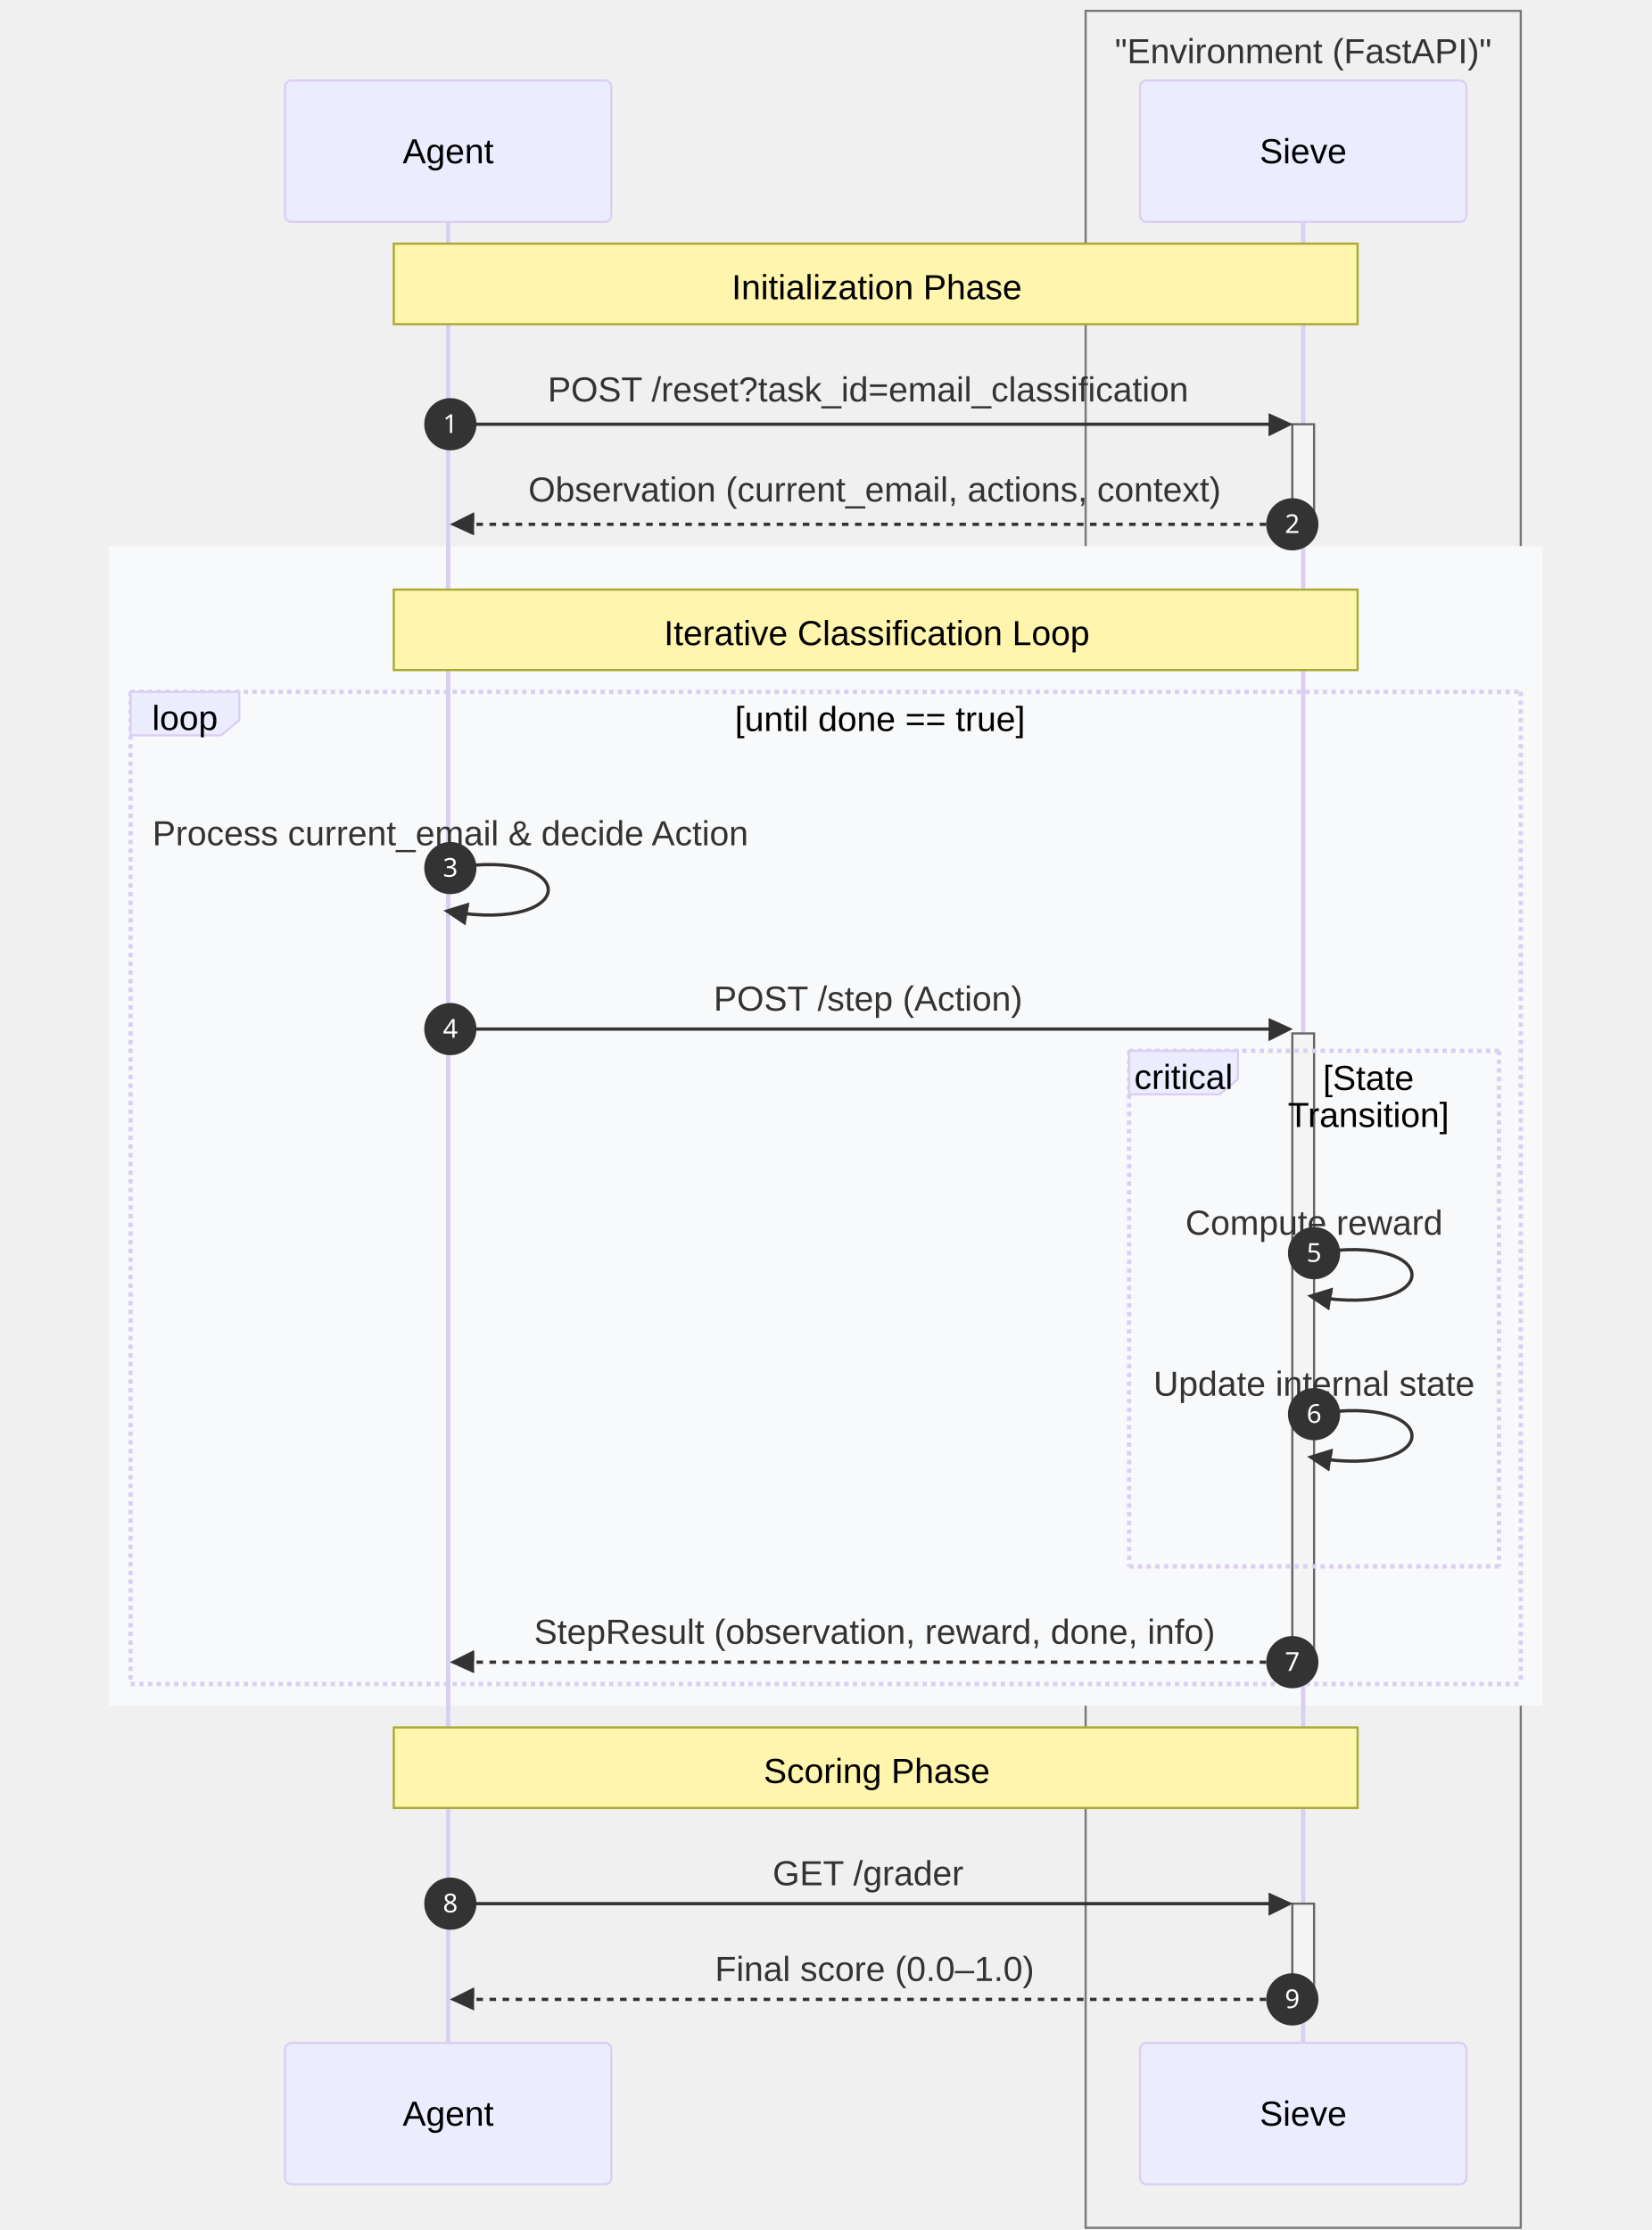
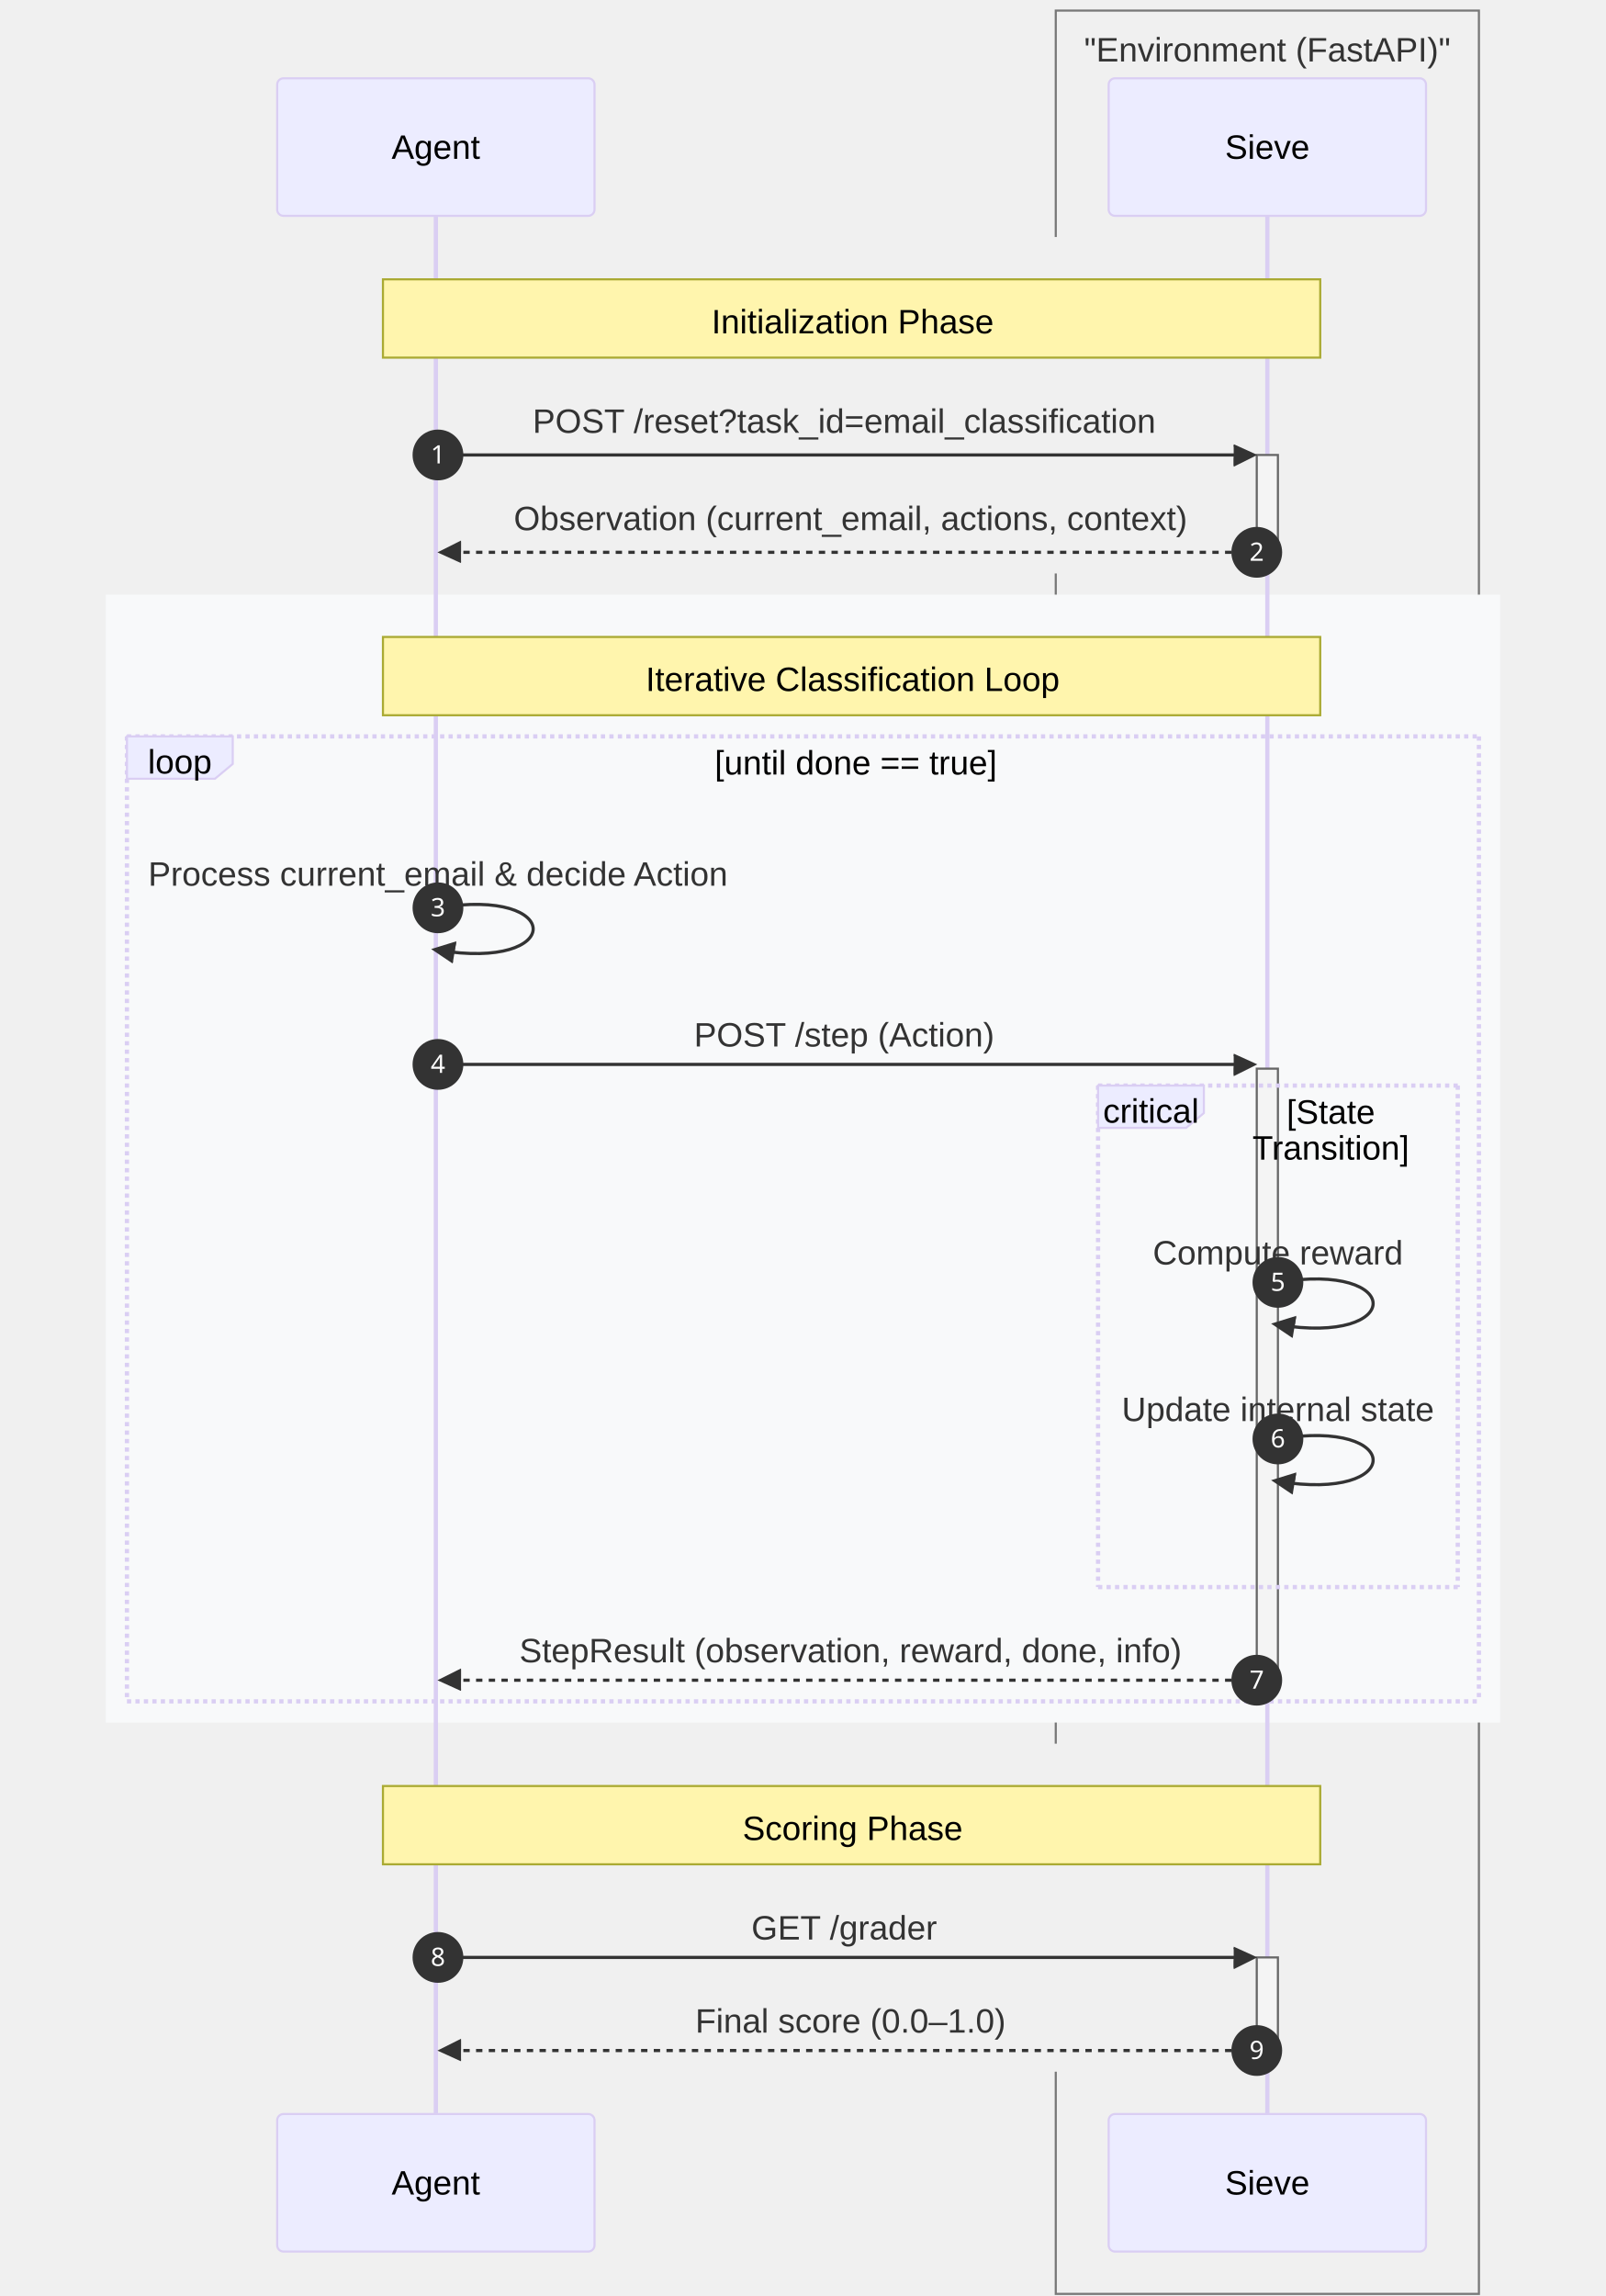
- <svg xmlns="http://www.w3.org/2000/svg" id="mermaid-1775133627472-khsfg7nio" width="100%" style="max-width: 759px;" viewBox="-131 -10 759 1025" role="graphics-document document" aria-roledescription="sequence">
+ <svg xmlns="http://www.w3.org/2000/svg" id="mermaid-1775134155517-julr4xd2g" width="100%" style="max-width: 759px;" viewBox="-131 -10 759 1085" role="graphics-document document" aria-roledescription="sequence">
  <g>
-     <rect x="368" y="-5" fill="transparent" stroke="rgb(0,0,0, 0.5)" width="200" height="1019" class="rect" />
+     <rect x="368" y="-5" fill="transparent" stroke="rgb(0,0,0, 0.5)" width="200" height="1079" class="rect" />
    <text x="468" y="13.5" dominant-baseline="central" alignment-baseline="central" class="text" style="text-anchor: middle; font-size: 16px; font-weight: 400;">
      <tspan x="468" dy="0">"Environment (FastAPI)"</tspan>
    </text>
  </g>
-   <rect x="-81" y="241" fill="rgb(248, 249, 250)" width="659" height="533" class="rect" />
+   <rect x="40" y="814" fill="rgb(240, 240, 240)" width="463" height="155" class="rect" />
+   <rect x="-81" y="271" fill="rgb(248, 249, 250)" width="659" height="533" class="rect" />
+   <rect x="40" y="102" fill="rgb(240, 240, 240)" width="463" height="159" class="rect" />
  <g>
-     <rect x="393" y="929" fill="#eaeaea" stroke="#666" width="150" height="65" name="Sieve" rx="3" ry="3" class="actor actor-bottom" />
-     <text x="468" y="961.5" dominant-baseline="central" alignment-baseline="central" class="actor actor-box" style="text-anchor: middle; font-size: 16px; font-weight: 400;">
+     <rect x="393" y="989" fill="#eaeaea" stroke="#666" width="150" height="65" name="Sieve" rx="3" ry="3" class="actor actor-bottom" />
+     <text x="468" y="1021.5" dominant-baseline="central" alignment-baseline="central" class="actor actor-box" style="text-anchor: middle; font-size: 16px; font-weight: 400;">
      <tspan x="468" dy="0">Sieve</tspan>
    </text>
  </g>
  <g>
-     <rect x="0" y="929" fill="#eaeaea" stroke="#666" width="150" height="65" name="Agent" rx="3" ry="3" class="actor actor-bottom" />
-     <text x="75" y="961.5" dominant-baseline="central" alignment-baseline="central" class="actor actor-box" style="text-anchor: middle; font-size: 16px; font-weight: 400;">
+     <rect x="0" y="989" fill="#eaeaea" stroke="#666" width="150" height="65" name="Agent" rx="3" ry="3" class="actor actor-bottom" />
+     <text x="75" y="1021.5" dominant-baseline="central" alignment-baseline="central" class="actor actor-box" style="text-anchor: middle; font-size: 16px; font-weight: 400;">
      <tspan x="75" dy="0">Agent</tspan>
    </text>
  </g>
  <g>
-     <line id="actor1" x1="468" y1="92" x2="468" y2="929" class="actor-line 200" stroke-width="0.5px" stroke="#999" name="Sieve" />
-     <g id="root-1">
+     <line id="actor3" x1="468" y1="92" x2="468" y2="989" class="actor-line 200" stroke-width="0.5px" stroke="#999" name="Sieve" />
+     <g id="root-3">
      <rect x="393" y="27" fill="#eaeaea" stroke="#666" width="150" height="65" name="Sieve" rx="3" ry="3" class="actor actor-top" />
      <text x="468" y="59.5" dominant-baseline="central" alignment-baseline="central" class="actor actor-box" style="text-anchor: middle; font-size: 16px; font-weight: 400;">
        <tspan x="468" dy="0">Sieve</tspan>
      </text>
    </g>
  </g>
  <g>
-     <line id="actor0" x1="75" y1="92" x2="75" y2="929" class="actor-line 200" stroke-width="0.5px" stroke="#999" name="Agent" />
-     <g id="root-0">
+     <line id="actor2" x1="75" y1="92" x2="75" y2="989" class="actor-line 200" stroke-width="0.5px" stroke="#999" name="Agent" />
+     <g id="root-2">
      <rect x="0" y="27" fill="#eaeaea" stroke="#666" width="150" height="65" name="Agent" rx="3" ry="3" class="actor actor-top" />
      <text x="75" y="59.5" dominant-baseline="central" alignment-baseline="central" class="actor actor-box" style="text-anchor: middle; font-size: 16px; font-weight: 400;">
        <tspan x="75" dy="0">Agent</tspan>
      </text>
    </g>
  </g>
-   <style>#mermaid-1775133627472-khsfg7nio{font-family:"trebuchet ms",verdana,arial,sans-serif;font-size:16px;fill:#333;}@keyframes edge-animation-frame{from{stroke-dashoffset:0;}}@keyframes dash{to{stroke-dashoffset:0;}}#mermaid-1775133627472-khsfg7nio .edge-animation-slow{stroke-dasharray:9,5!important;stroke-dashoffset:900;animation:dash 50s linear infinite;stroke-linecap:round;}#mermaid-1775133627472-khsfg7nio .edge-animation-fast{stroke-dasharray:9,5!important;stroke-dashoffset:900;animation:dash 20s linear infinite;stroke-linecap:round;}#mermaid-1775133627472-khsfg7nio .error-icon{fill:#552222;}#mermaid-1775133627472-khsfg7nio .error-text{fill:#552222;stroke:#552222;}#mermaid-1775133627472-khsfg7nio .edge-thickness-normal{stroke-width:1px;}#mermaid-1775133627472-khsfg7nio .edge-thickness-thick{stroke-width:3.5px;}#mermaid-1775133627472-khsfg7nio .edge-pattern-solid{stroke-dasharray:0;}#mermaid-1775133627472-khsfg7nio .edge-thickness-invisible{stroke-width:0;fill:none;}#mermaid-1775133627472-khsfg7nio .edge-pattern-dashed{stroke-dasharray:3;}#mermaid-1775133627472-khsfg7nio .edge-pattern-dotted{stroke-dasharray:2;}#mermaid-1775133627472-khsfg7nio .marker{fill:#333333;stroke:#333333;}#mermaid-1775133627472-khsfg7nio .marker.cross{stroke:#333333;}#mermaid-1775133627472-khsfg7nio svg{font-family:"trebuchet ms",verdana,arial,sans-serif;font-size:16px;}#mermaid-1775133627472-khsfg7nio p{margin:0;}#mermaid-1775133627472-khsfg7nio .actor{stroke:hsl(259.626, 59.777%, 87.902%);fill:#ECECFF;}#mermaid-1775133627472-khsfg7nio text.actor&gt;tspan{fill:black;stroke:none;}#mermaid-1775133627472-khsfg7nio .actor-line{stroke:hsl(259.626, 59.777%, 87.902%);}#mermaid-1775133627472-khsfg7nio .innerArc{stroke-width:1.5;stroke-dasharray:none;}#mermaid-1775133627472-khsfg7nio .messageLine0{stroke-width:1.5;stroke-dasharray:none;stroke:#333;}#mermaid-1775133627472-khsfg7nio .messageLine1{stroke-width:1.5;stroke-dasharray:2,2;stroke:#333;}#mermaid-1775133627472-khsfg7nio #arrowhead path{fill:#333;stroke:#333;}#mermaid-1775133627472-khsfg7nio .sequenceNumber{fill:white;}#mermaid-1775133627472-khsfg7nio #sequencenumber{fill:#333;}#mermaid-1775133627472-khsfg7nio #crosshead path{fill:#333;stroke:#333;}#mermaid-1775133627472-khsfg7nio .messageText{fill:#333;stroke:none;}#mermaid-1775133627472-khsfg7nio .labelBox{stroke:hsl(259.626, 59.777%, 87.902%);fill:#ECECFF;}#mermaid-1775133627472-khsfg7nio .labelText,#mermaid-1775133627472-khsfg7nio .labelText&gt;tspan{fill:black;stroke:none;}#mermaid-1775133627472-khsfg7nio .loopText,#mermaid-1775133627472-khsfg7nio .loopText&gt;tspan{fill:black;stroke:none;}#mermaid-1775133627472-khsfg7nio .loopLine{stroke-width:2px;stroke-dasharray:2,2;stroke:hsl(259.626, 59.777%, 87.902%);fill:hsl(259.626, 59.777%, 87.902%);}#mermaid-1775133627472-khsfg7nio .note{stroke:#aaaa33;fill:#fff5ad;}#mermaid-1775133627472-khsfg7nio .noteText,#mermaid-1775133627472-khsfg7nio .noteText&gt;tspan{fill:black;stroke:none;}#mermaid-1775133627472-khsfg7nio .activation0{fill:#f4f4f4;stroke:#666;}#mermaid-1775133627472-khsfg7nio .activation1{fill:#f4f4f4;stroke:#666;}#mermaid-1775133627472-khsfg7nio .activation2{fill:#f4f4f4;stroke:#666;}#mermaid-1775133627472-khsfg7nio .actorPopupMenu{position:absolute;}#mermaid-1775133627472-khsfg7nio .actorPopupMenuPanel{position:absolute;fill:#ECECFF;box-shadow:0px 8px 16px 0px rgba(0,0,0,0.2);filter:drop-shadow(3px 5px 2px rgb(0 0 0 / 0.4));}#mermaid-1775133627472-khsfg7nio .actor-man line{stroke:hsl(259.626, 59.777%, 87.902%);fill:#ECECFF;}#mermaid-1775133627472-khsfg7nio .actor-man circle,#mermaid-1775133627472-khsfg7nio line{stroke:hsl(259.626, 59.777%, 87.902%);fill:#ECECFF;stroke-width:2px;}#mermaid-1775133627472-khsfg7nio :root{--mermaid-font-family:"trebuchet ms",verdana,arial,sans-serif;}</style>
+   <style>#mermaid-1775134155517-julr4xd2g{font-family:"trebuchet ms",verdana,arial,sans-serif;font-size:16px;fill:#333;}@keyframes edge-animation-frame{from{stroke-dashoffset:0;}}@keyframes dash{to{stroke-dashoffset:0;}}#mermaid-1775134155517-julr4xd2g .edge-animation-slow{stroke-dasharray:9,5!important;stroke-dashoffset:900;animation:dash 50s linear infinite;stroke-linecap:round;}#mermaid-1775134155517-julr4xd2g .edge-animation-fast{stroke-dasharray:9,5!important;stroke-dashoffset:900;animation:dash 20s linear infinite;stroke-linecap:round;}#mermaid-1775134155517-julr4xd2g .error-icon{fill:#552222;}#mermaid-1775134155517-julr4xd2g .error-text{fill:#552222;stroke:#552222;}#mermaid-1775134155517-julr4xd2g .edge-thickness-normal{stroke-width:1px;}#mermaid-1775134155517-julr4xd2g .edge-thickness-thick{stroke-width:3.5px;}#mermaid-1775134155517-julr4xd2g .edge-pattern-solid{stroke-dasharray:0;}#mermaid-1775134155517-julr4xd2g .edge-thickness-invisible{stroke-width:0;fill:none;}#mermaid-1775134155517-julr4xd2g .edge-pattern-dashed{stroke-dasharray:3;}#mermaid-1775134155517-julr4xd2g .edge-pattern-dotted{stroke-dasharray:2;}#mermaid-1775134155517-julr4xd2g .marker{fill:#333333;stroke:#333333;}#mermaid-1775134155517-julr4xd2g .marker.cross{stroke:#333333;}#mermaid-1775134155517-julr4xd2g svg{font-family:"trebuchet ms",verdana,arial,sans-serif;font-size:16px;}#mermaid-1775134155517-julr4xd2g p{margin:0;}#mermaid-1775134155517-julr4xd2g .actor{stroke:hsl(259.626, 59.777%, 87.902%);fill:#ECECFF;}#mermaid-1775134155517-julr4xd2g text.actor&gt;tspan{fill:black;stroke:none;}#mermaid-1775134155517-julr4xd2g .actor-line{stroke:hsl(259.626, 59.777%, 87.902%);}#mermaid-1775134155517-julr4xd2g .innerArc{stroke-width:1.5;stroke-dasharray:none;}#mermaid-1775134155517-julr4xd2g .messageLine0{stroke-width:1.5;stroke-dasharray:none;stroke:#333;}#mermaid-1775134155517-julr4xd2g .messageLine1{stroke-width:1.5;stroke-dasharray:2,2;stroke:#333;}#mermaid-1775134155517-julr4xd2g #arrowhead path{fill:#333;stroke:#333;}#mermaid-1775134155517-julr4xd2g .sequenceNumber{fill:white;}#mermaid-1775134155517-julr4xd2g #sequencenumber{fill:#333;}#mermaid-1775134155517-julr4xd2g #crosshead path{fill:#333;stroke:#333;}#mermaid-1775134155517-julr4xd2g .messageText{fill:#333;stroke:none;}#mermaid-1775134155517-julr4xd2g .labelBox{stroke:hsl(259.626, 59.777%, 87.902%);fill:#ECECFF;}#mermaid-1775134155517-julr4xd2g .labelText,#mermaid-1775134155517-julr4xd2g .labelText&gt;tspan{fill:black;stroke:none;}#mermaid-1775134155517-julr4xd2g .loopText,#mermaid-1775134155517-julr4xd2g .loopText&gt;tspan{fill:black;stroke:none;}#mermaid-1775134155517-julr4xd2g .loopLine{stroke-width:2px;stroke-dasharray:2,2;stroke:hsl(259.626, 59.777%, 87.902%);fill:hsl(259.626, 59.777%, 87.902%);}#mermaid-1775134155517-julr4xd2g .note{stroke:#aaaa33;fill:#fff5ad;}#mermaid-1775134155517-julr4xd2g .noteText,#mermaid-1775134155517-julr4xd2g .noteText&gt;tspan{fill:black;stroke:none;}#mermaid-1775134155517-julr4xd2g .activation0{fill:#f4f4f4;stroke:#666;}#mermaid-1775134155517-julr4xd2g .activation1{fill:#f4f4f4;stroke:#666;}#mermaid-1775134155517-julr4xd2g .activation2{fill:#f4f4f4;stroke:#666;}#mermaid-1775134155517-julr4xd2g .actorPopupMenu{position:absolute;}#mermaid-1775134155517-julr4xd2g .actorPopupMenuPanel{position:absolute;fill:#ECECFF;box-shadow:0px 8px 16px 0px rgba(0,0,0,0.2);filter:drop-shadow(3px 5px 2px rgb(0 0 0 / 0.4));}#mermaid-1775134155517-julr4xd2g .actor-man line{stroke:hsl(259.626, 59.777%, 87.902%);fill:#ECECFF;}#mermaid-1775134155517-julr4xd2g .actor-man circle,#mermaid-1775134155517-julr4xd2g line{stroke:hsl(259.626, 59.777%, 87.902%);fill:#ECECFF;stroke-width:2px;}#mermaid-1775134155517-julr4xd2g :root{--mermaid-font-family:"trebuchet ms",verdana,arial,sans-serif;}</style>
  <g />
  <defs>
    <symbol id="computer" width="24" height="24">
      <path transform="scale(.5)" d="M2 2v13h20v-13h-20zm18 11h-16v-9h16v9zm-10.228 6l.466-1h3.524l.467 1h-4.457zm14.228 3h-24l2-6h2.104l-1.33 4h18.45l-1.297-4h2.073l2 6zm-5-10h-14v-7h14v7z" />
    </symbol>
  </defs>
  <defs>
    <symbol id="database" fill-rule="evenodd" clip-rule="evenodd">
      <path transform="scale(.5)" d="M12.258.001l.256.004.255.005.253.008.251.01.249.012.247.015.246.016.242.019.241.02.239.023.236.024.233.027.231.028.229.031.225.032.223.034.22.036.217.038.214.04.211.041.208.043.205.045.201.046.198.048.194.05.191.051.187.053.183.054.18.056.175.057.172.059.168.06.163.061.16.063.155.064.15.066.074.033.073.033.071.034.07.034.069.035.068.035.067.035.066.035.064.036.064.036.062.036.06.036.06.037.058.037.058.037.055.038.055.038.053.038.052.038.051.039.05.039.048.039.047.039.045.04.044.04.043.04.041.04.04.041.039.041.037.041.036.041.034.041.033.042.032.042.03.042.029.042.027.042.026.043.024.043.023.043.021.043.02.043.018.044.017.043.015.044.013.044.012.044.011.045.009.044.007.045.006.045.004.045.002.045.001.045v17l-.001.045-.002.045-.004.045-.006.045-.007.045-.009.044-.011.045-.012.044-.013.044-.015.044-.017.043-.018.044-.02.043-.021.043-.023.043-.024.043-.026.043-.027.042-.029.042-.03.042-.032.042-.033.042-.034.041-.036.041-.037.041-.039.041-.04.041-.041.04-.043.04-.044.04-.045.04-.047.039-.048.039-.05.039-.051.039-.052.038-.053.038-.055.038-.055.038-.058.037-.058.037-.06.037-.06.036-.062.036-.064.036-.064.036-.066.035-.067.035-.068.035-.069.035-.07.034-.071.034-.073.033-.074.033-.15.066-.155.064-.16.063-.163.061-.168.06-.172.059-.175.057-.18.056-.183.054-.187.053-.191.051-.194.05-.198.048-.201.046-.205.045-.208.043-.211.041-.214.04-.217.038-.22.036-.223.034-.225.032-.229.031-.231.028-.233.027-.236.024-.239.023-.241.02-.242.019-.246.016-.247.015-.249.012-.251.01-.253.008-.255.005-.256.004-.258.001-.258-.001-.256-.004-.255-.005-.253-.008-.251-.01-.249-.012-.247-.015-.245-.016-.243-.019-.241-.02-.238-.023-.236-.024-.234-.027-.231-.028-.228-.031-.226-.032-.223-.034-.22-.036-.217-.038-.214-.04-.211-.041-.208-.043-.204-.045-.201-.046-.198-.048-.195-.05-.19-.051-.187-.053-.184-.054-.179-.056-.176-.057-.172-.059-.167-.06-.164-.061-.159-.063-.155-.064-.151-.066-.074-.033-.072-.033-.072-.034-.07-.034-.069-.035-.068-.035-.067-.035-.066-.035-.064-.036-.063-.036-.062-.036-.061-.036-.06-.037-.058-.037-.057-.037-.056-.038-.055-.038-.053-.038-.052-.038-.051-.039-.049-.039-.049-.039-.046-.039-.046-.04-.044-.04-.043-.04-.041-.04-.04-.041-.039-.041-.037-.041-.036-.041-.034-.041-.033-.042-.032-.042-.03-.042-.029-.042-.027-.042-.026-.043-.024-.043-.023-.043-.021-.043-.02-.043-.018-.044-.017-.043-.015-.044-.013-.044-.012-.044-.011-.045-.009-.044-.007-.045-.006-.045-.004-.045-.002-.045-.001-.045v-17l.001-.045.002-.045.004-.045.006-.045.007-.045.009-.044.011-.045.012-.044.013-.044.015-.044.017-.043.018-.044.02-.043.021-.043.023-.043.024-.043.026-.043.027-.042.029-.042.03-.042.032-.042.033-.042.034-.041.036-.041.037-.041.039-.041.04-.041.041-.04.043-.04.044-.04.046-.04.046-.039.049-.039.049-.039.051-.039.052-.038.053-.038.055-.038.056-.038.057-.037.058-.037.06-.037.061-.036.062-.036.063-.036.064-.036.066-.035.067-.035.068-.035.069-.035.07-.034.072-.034.072-.033.074-.033.151-.066.155-.064.159-.063.164-.061.167-.06.172-.059.176-.057.179-.056.184-.054.187-.053.19-.051.195-.05.198-.048.201-.046.204-.045.208-.043.211-.041.214-.04.217-.038.22-.036.223-.034.226-.032.228-.031.231-.028.234-.027.236-.024.238-.023.241-.02.243-.019.245-.016.247-.015.249-.012.251-.01.253-.008.255-.005.256-.004.258-.001.258.001zm-9.258 20.499v.01l.001.021.003.021.004.022.005.021.006.022.007.022.009.023.01.022.011.023.012.023.013.023.015.023.016.024.017.023.018.024.019.024.021.024.022.025.023.024.024.025.052.049.056.05.061.051.066.051.07.051.075.051.079.052.084.052.088.052.092.052.097.052.102.051.105.052.11.052.114.051.119.051.123.051.127.05.131.05.135.05.139.048.144.049.147.047.152.047.155.047.16.045.163.045.167.043.171.043.176.041.178.041.183.039.187.039.19.037.194.035.197.035.202.033.204.031.209.03.212.029.216.027.219.025.222.024.226.021.23.02.233.018.236.016.24.015.243.012.246.01.249.008.253.005.256.004.259.001.26-.001.257-.004.254-.005.25-.008.247-.011.244-.012.241-.014.237-.016.233-.018.231-.021.226-.021.224-.024.22-.026.216-.027.212-.028.21-.031.205-.031.202-.034.198-.034.194-.036.191-.037.187-.039.183-.04.179-.04.175-.042.172-.043.168-.044.163-.045.16-.046.155-.046.152-.047.148-.048.143-.049.139-.049.136-.05.131-.05.126-.05.123-.051.118-.052.114-.051.11-.052.106-.052.101-.052.096-.052.092-.052.088-.053.083-.051.079-.052.074-.052.07-.051.065-.051.06-.051.056-.05.051-.05.023-.024.023-.025.021-.024.02-.024.019-.024.018-.024.017-.024.015-.023.014-.024.013-.023.012-.023.01-.023.01-.022.008-.022.006-.022.006-.022.004-.022.004-.021.001-.021.001-.021v-4.127l-.077.055-.08.053-.083.054-.085.053-.087.052-.09.052-.093.051-.095.05-.097.05-.1.049-.102.049-.105.048-.106.047-.109.047-.111.046-.114.045-.115.045-.118.044-.12.043-.122.042-.124.042-.126.041-.128.04-.13.04-.132.038-.134.038-.135.037-.138.037-.139.035-.142.035-.143.034-.144.033-.147.032-.148.031-.15.03-.151.03-.153.029-.154.027-.156.027-.158.026-.159.025-.161.024-.162.023-.163.022-.165.021-.166.02-.167.019-.169.018-.169.017-.171.016-.173.015-.173.014-.175.013-.175.012-.177.011-.178.01-.179.008-.179.008-.181.006-.182.005-.182.004-.184.003-.184.002h-.37l-.184-.002-.184-.003-.182-.004-.182-.005-.181-.006-.179-.008-.179-.008-.178-.01-.176-.011-.176-.012-.175-.013-.173-.014-.172-.015-.171-.016-.17-.017-.169-.018-.167-.019-.166-.02-.165-.021-.163-.022-.162-.023-.161-.024-.159-.025-.157-.026-.156-.027-.155-.027-.153-.029-.151-.03-.15-.03-.148-.031-.146-.032-.145-.033-.143-.034-.141-.035-.14-.035-.137-.037-.136-.037-.134-.038-.132-.038-.13-.04-.128-.04-.126-.041-.124-.042-.122-.042-.12-.044-.117-.043-.116-.045-.113-.045-.112-.046-.109-.047-.106-.047-.105-.048-.102-.049-.1-.049-.097-.05-.095-.05-.093-.052-.09-.051-.087-.052-.085-.053-.083-.054-.08-.054-.077-.054v4.127zm0-5.654v.011l.001.021.003.021.004.021.005.022.006.022.007.022.009.022.01.022.011.023.012.023.013.023.015.024.016.023.017.024.018.024.019.024.021.024.022.024.023.025.024.024.052.05.056.05.061.05.066.051.07.051.075.052.079.051.084.052.088.052.092.052.097.052.102.052.105.052.11.051.114.051.119.052.123.05.127.051.131.05.135.049.139.049.144.048.147.048.152.047.155.046.16.045.163.045.167.044.171.042.176.042.178.04.183.04.187.038.19.037.194.036.197.034.202.033.204.032.209.03.212.028.216.027.219.025.222.024.226.022.23.02.233.018.236.016.24.014.243.012.246.01.249.008.253.006.256.003.259.001.26-.001.257-.003.254-.006.25-.008.247-.01.244-.012.241-.015.237-.016.233-.018.231-.02.226-.022.224-.024.22-.025.216-.027.212-.029.21-.03.205-.032.202-.033.198-.035.194-.036.191-.037.187-.039.183-.039.179-.041.175-.042.172-.043.168-.044.163-.045.16-.045.155-.047.152-.047.148-.048.143-.048.139-.05.136-.049.131-.05.126-.051.123-.051.118-.051.114-.052.11-.052.106-.052.101-.052.096-.052.092-.052.088-.052.083-.052.079-.052.074-.051.07-.052.065-.051.06-.05.056-.051.051-.049.023-.025.023-.024.021-.025.02-.024.019-.024.018-.024.017-.024.015-.023.014-.023.013-.024.012-.022.01-.023.01-.023.008-.022.006-.022.006-.022.004-.021.004-.022.001-.021.001-.021v-4.139l-.077.054-.08.054-.083.054-.085.052-.087.053-.09.051-.093.051-.095.051-.097.05-.1.049-.102.049-.105.048-.106.047-.109.047-.111.046-.114.045-.115.044-.118.044-.12.044-.122.042-.124.042-.126.041-.128.04-.13.039-.132.039-.134.038-.135.037-.138.036-.139.036-.142.035-.143.033-.144.033-.147.033-.148.031-.15.03-.151.03-.153.028-.154.028-.156.027-.158.026-.159.025-.161.024-.162.023-.163.022-.165.021-.166.02-.167.019-.169.018-.169.017-.171.016-.173.015-.173.014-.175.013-.175.012-.177.011-.178.009-.179.009-.179.007-.181.007-.182.005-.182.004-.184.003-.184.002h-.37l-.184-.002-.184-.003-.182-.004-.182-.005-.181-.007-.179-.007-.179-.009-.178-.009-.176-.011-.176-.012-.175-.013-.173-.014-.172-.015-.171-.016-.17-.017-.169-.018-.167-.019-.166-.02-.165-.021-.163-.022-.162-.023-.161-.024-.159-.025-.157-.026-.156-.027-.155-.028-.153-.028-.151-.03-.15-.03-.148-.031-.146-.033-.145-.033-.143-.033-.141-.035-.14-.036-.137-.036-.136-.037-.134-.038-.132-.039-.13-.039-.128-.04-.126-.041-.124-.042-.122-.043-.12-.043-.117-.044-.116-.044-.113-.046-.112-.046-.109-.046-.106-.047-.105-.048-.102-.049-.1-.049-.097-.05-.095-.051-.093-.051-.09-.051-.087-.053-.085-.052-.083-.054-.08-.054-.077-.054v4.139zm0-5.666v.011l.001.02.003.022.004.021.005.022.006.021.007.022.009.023.01.022.011.023.012.023.013.023.015.023.016.024.017.024.018.023.019.024.021.025.022.024.023.024.024.025.052.05.056.05.061.05.066.051.07.051.075.052.079.051.084.052.088.052.092.052.097.052.102.052.105.051.11.052.114.051.119.051.123.051.127.05.131.05.135.05.139.049.144.048.147.048.152.047.155.046.16.045.163.045.167.043.171.043.176.042.178.04.183.04.187.038.19.037.194.036.197.034.202.033.204.032.209.03.212.028.216.027.219.025.222.024.226.021.23.02.233.018.236.017.24.014.243.012.246.01.249.008.253.006.256.003.259.001.26-.001.257-.003.254-.006.25-.008.247-.01.244-.013.241-.014.237-.016.233-.018.231-.02.226-.022.224-.024.22-.025.216-.027.212-.029.21-.03.205-.032.202-.033.198-.035.194-.036.191-.037.187-.039.183-.039.179-.041.175-.042.172-.043.168-.044.163-.045.16-.045.155-.047.152-.047.148-.048.143-.049.139-.049.136-.049.131-.051.126-.05.123-.051.118-.052.114-.051.11-.052.106-.052.101-.052.096-.052.092-.052.088-.052.083-.052.079-.052.074-.052.07-.051.065-.051.06-.051.056-.05.051-.049.023-.025.023-.025.021-.024.02-.024.019-.024.018-.024.017-.024.015-.023.014-.024.013-.023.012-.023.01-.022.01-.023.008-.022.006-.022.006-.022.004-.022.004-.021.001-.021.001-.021v-4.153l-.077.054-.08.054-.083.053-.085.053-.087.053-.09.051-.093.051-.095.051-.097.05-.1.049-.102.048-.105.048-.106.048-.109.046-.111.046-.114.046-.115.044-.118.044-.12.043-.122.043-.124.042-.126.041-.128.04-.13.039-.132.039-.134.038-.135.037-.138.036-.139.036-.142.034-.143.034-.144.033-.147.032-.148.032-.15.03-.151.03-.153.028-.154.028-.156.027-.158.026-.159.024-.161.024-.162.023-.163.023-.165.021-.166.02-.167.019-.169.018-.169.017-.171.016-.173.015-.173.014-.175.013-.175.012-.177.01-.178.01-.179.009-.179.007-.181.006-.182.006-.182.004-.184.003-.184.001-.185.001-.185-.001-.184-.001-.184-.003-.182-.004-.182-.006-.181-.006-.179-.007-.179-.009-.178-.01-.176-.01-.176-.012-.175-.013-.173-.014-.172-.015-.171-.016-.17-.017-.169-.018-.167-.019-.166-.02-.165-.021-.163-.023-.162-.023-.161-.024-.159-.024-.157-.026-.156-.027-.155-.028-.153-.028-.151-.03-.15-.03-.148-.032-.146-.032-.145-.033-.143-.034-.141-.034-.14-.036-.137-.036-.136-.037-.134-.038-.132-.039-.13-.039-.128-.041-.126-.041-.124-.041-.122-.043-.12-.043-.117-.044-.116-.044-.113-.046-.112-.046-.109-.046-.106-.048-.105-.048-.102-.048-.1-.05-.097-.049-.095-.051-.093-.051-.09-.052-.087-.052-.085-.053-.083-.053-.08-.054-.077-.054v4.153zm8.74-8.179l-.257.004-.254.005-.25.008-.247.011-.244.012-.241.014-.237.016-.233.018-.231.021-.226.022-.224.023-.22.026-.216.027-.212.028-.21.031-.205.032-.202.033-.198.034-.194.036-.191.038-.187.038-.183.04-.179.041-.175.042-.172.043-.168.043-.163.045-.16.046-.155.046-.152.048-.148.048-.143.048-.139.049-.136.05-.131.05-.126.051-.123.051-.118.051-.114.052-.11.052-.106.052-.101.052-.096.052-.092.052-.088.052-.083.052-.079.052-.074.051-.07.052-.065.051-.06.05-.056.05-.051.05-.023.025-.023.024-.021.024-.02.025-.019.024-.018.024-.017.023-.015.024-.014.023-.013.023-.012.023-.01.023-.01.022-.008.022-.006.023-.006.021-.004.022-.004.021-.001.021-.001.021.001.021.001.021.004.021.004.022.006.021.006.023.008.022.01.022.01.023.012.023.013.023.014.023.015.024.017.023.018.024.019.024.02.025.021.024.023.024.023.025.051.05.056.05.06.05.065.051.07.052.074.051.079.052.083.052.088.052.092.052.096.052.101.052.106.052.11.052.114.052.118.051.123.051.126.051.131.05.136.05.139.049.143.048.148.048.152.048.155.046.16.046.163.045.168.043.172.043.175.042.179.041.183.04.187.038.191.038.194.036.198.034.202.033.205.032.21.031.212.028.216.027.22.026.224.023.226.022.231.021.233.018.237.016.241.014.244.012.247.011.25.008.254.005.257.004.26.001.26-.001.257-.004.254-.005.25-.008.247-.011.244-.012.241-.014.237-.016.233-.018.231-.021.226-.022.224-.023.22-.026.216-.027.212-.028.21-.031.205-.032.202-.033.198-.034.194-.036.191-.038.187-.038.183-.04.179-.041.175-.042.172-.043.168-.043.163-.045.16-.046.155-.046.152-.048.148-.048.143-.048.139-.049.136-.05.131-.05.126-.051.123-.051.118-.051.114-.052.11-.052.106-.052.101-.052.096-.052.092-.052.088-.052.083-.052.079-.052.074-.051.07-.052.065-.051.06-.05.056-.05.051-.05.023-.025.023-.024.021-.024.02-.025.019-.024.018-.024.017-.023.015-.024.014-.023.013-.023.012-.023.01-.023.01-.022.008-.022.006-.023.006-.021.004-.022.004-.021.001-.021.001-.021-.001-.021-.001-.021-.004-.021-.004-.022-.006-.021-.006-.023-.008-.022-.01-.022-.01-.023-.012-.023-.013-.023-.014-.023-.015-.024-.017-.023-.018-.024-.019-.024-.02-.025-.021-.024-.023-.024-.023-.025-.051-.05-.056-.05-.06-.05-.065-.051-.07-.052-.074-.051-.079-.052-.083-.052-.088-.052-.092-.052-.096-.052-.101-.052-.106-.052-.11-.052-.114-.052-.118-.051-.123-.051-.126-.051-.131-.05-.136-.05-.139-.049-.143-.048-.148-.048-.152-.048-.155-.046-.16-.046-.163-.045-.168-.043-.172-.043-.175-.042-.179-.041-.183-.04-.187-.038-.191-.038-.194-.036-.198-.034-.202-.033-.205-.032-.21-.031-.212-.028-.216-.027-.22-.026-.224-.023-.226-.022-.231-.021-.233-.018-.237-.016-.241-.014-.244-.012-.247-.011-.25-.008-.254-.005-.257-.004-.26-.001-.26.001z" />
    </symbol>
  </defs>
  <defs>
    <symbol id="clock" width="24" height="24">
      <path transform="scale(.5)" d="M12 2c5.514 0 10 4.486 10 10s-4.486 10-10 10-10-4.486-10-10 4.486-10 10-10zm0-2c-6.627 0-12 5.373-12 12s5.373 12 12 12 12-5.373 12-12-5.373-12-12-12zm5.848 12.459c.202.038.202.333.001.372-1.907.361-6.045 1.111-6.547 1.111-.719 0-1.301-.582-1.301-1.301 0-.512.77-5.447 1.125-7.445.034-.192.312-.181.343.014l.985 6.238 5.394 1.011z" />
    </symbol>
  </defs>
  <defs>
    <marker id="arrowhead" refX="7.9" refY="5" markerUnits="userSpaceOnUse" markerWidth="12" markerHeight="12" orient="auto-start-reverse">
      <path d="M -1 0 L 10 5 L 0 10 z" />
    </marker>
  </defs>
  <defs>
    <marker id="crosshead" markerWidth="15" markerHeight="8" orient="auto" refX="4" refY="4.5">
      <path fill="none" stroke="#000000" stroke-width="1pt" d="M 1,2 L 6,7 M 6,2 L 1,7" style="stroke-dasharray: 0, 0;" />
    </marker>
  </defs>
  <defs>
    <marker id="filled-head" refX="15.5" refY="7" markerWidth="20" markerHeight="28" orient="auto">
      <path d="M 18,7 L9,13 L14,7 L9,1 Z" />
    </marker>
  </defs>
  <defs>
    <marker id="sequencenumber" refX="15" refY="15" markerWidth="60" markerHeight="40" orient="auto">
      <circle cx="15" cy="15" r="6" />
    </marker>
  </defs>
  <g>
-     <rect x="50" y="102" fill="#EDF2AE" stroke="#666" width="443" height="37" class="note" />
-     <text x="272" y="107" text-anchor="middle" dominant-baseline="middle" alignment-baseline="middle" class="noteText" dy="1em" style="font-size: 16px; font-weight: 400;">
+     <rect x="50" y="122" fill="#EDF2AE" stroke="#666" width="443" height="37" class="note" />
+     <text x="272" y="127" text-anchor="middle" dominant-baseline="middle" alignment-baseline="middle" class="noteText" dy="1em" style="font-size: 16px; font-weight: 400;">
      <tspan x="272">Initialization Phase</tspan>
    </text>
  </g>
  <g>
-     <rect x="463" y="185" fill="#EDF2AE" stroke="#666" width="10" height="46" class="activation0" />
+     <rect x="463" y="205" fill="#EDF2AE" stroke="#666" width="10" height="46" class="activation0" />
  </g>
  <g>
-     <rect x="50" y="261" fill="#EDF2AE" stroke="#666" width="443" height="37" class="note" />
-     <text x="272" y="266" text-anchor="middle" dominant-baseline="middle" alignment-baseline="middle" class="noteText" dy="1em" style="font-size: 16px; font-weight: 400;">
+     <rect x="50" y="291" fill="#EDF2AE" stroke="#666" width="443" height="37" class="note" />
+     <text x="272" y="296" text-anchor="middle" dominant-baseline="middle" alignment-baseline="middle" class="noteText" dy="1em" style="font-size: 16px; font-weight: 400;">
      <tspan x="272">Iterative Classification Loop</tspan>
    </text>
  </g>
  <g>
-     <rect x="463" y="465" fill="#EDF2AE" stroke="#666" width="10" height="289" class="activation0" />
+     <rect x="463" y="495" fill="#EDF2AE" stroke="#666" width="10" height="289" class="activation0" />
  </g>
  <g>
-     <line x1="388" y1="473" x2="558" y2="473" class="loopLine" />
-     <line x1="558" y1="473" x2="558" y2="710" class="loopLine" />
-     <line x1="388" y1="710" x2="558" y2="710" class="loopLine" />
-     <line x1="388" y1="473" x2="388" y2="710" class="loopLine" />
-     <polygon points="388,473 438,473 438,486 429.6,493 388,493" class="labelBox" />
-     <text x="413" y="486" text-anchor="middle" dominant-baseline="middle" alignment-baseline="middle" class="labelText" style="font-size: 16px; font-weight: 400;">critical</text>
-     <text x="498" y="491" text-anchor="middle" class="loopText" style="font-size: 16px; font-weight: 400;">
+     <line x1="388" y1="503" x2="558" y2="503" class="loopLine" />
+     <line x1="558" y1="503" x2="558" y2="740" class="loopLine" />
+     <line x1="388" y1="740" x2="558" y2="740" class="loopLine" />
+     <line x1="388" y1="503" x2="388" y2="740" class="loopLine" />
+     <polygon points="388,503 438,503 438,516 429.6,523 388,523" class="labelBox" />
+     <text x="413" y="516" text-anchor="middle" dominant-baseline="middle" alignment-baseline="middle" class="labelText" style="font-size: 16px; font-weight: 400;">critical</text>
+     <text x="498" y="521" text-anchor="middle" class="loopText" style="font-size: 16px; font-weight: 400;">
      <tspan x="498">[State</tspan>
    </text>
-     <text x="498" y="508" text-anchor="middle" class="loopText" style="font-size: 16px; font-weight: 400;">
+     <text x="498" y="538" text-anchor="middle" class="loopText" style="font-size: 16px; font-weight: 400;">
      <tspan x="498">Transition]</tspan>
    </text>
  </g>
  <g>
-     <line x1="-71" y1="308" x2="568" y2="308" class="loopLine" />
-     <line x1="568" y1="308" x2="568" y2="764" class="loopLine" />
-     <line x1="-71" y1="764" x2="568" y2="764" class="loopLine" />
-     <line x1="-71" y1="308" x2="-71" y2="764" class="loopLine" />
-     <polygon points="-71,308 -21,308 -21,321 -29.4,328 -71,328" class="labelBox" />
-     <text x="-46" y="321" text-anchor="middle" dominant-baseline="middle" alignment-baseline="middle" class="labelText" style="font-size: 16px; font-weight: 400;">loop</text>
-     <text x="273.5" y="326" text-anchor="middle" class="loopText" style="font-size: 16px; font-weight: 400;">
+     <line x1="-71" y1="338" x2="568" y2="338" class="loopLine" />
+     <line x1="568" y1="338" x2="568" y2="794" class="loopLine" />
+     <line x1="-71" y1="794" x2="568" y2="794" class="loopLine" />
+     <line x1="-71" y1="338" x2="-71" y2="794" class="loopLine" />
+     <polygon points="-71,338 -21,338 -21,351 -29.4,358 -71,358" class="labelBox" />
+     <text x="-46" y="351" text-anchor="middle" dominant-baseline="middle" alignment-baseline="middle" class="labelText" style="font-size: 16px; font-weight: 400;">loop</text>
+     <text x="273.5" y="356" text-anchor="middle" class="loopText" style="font-size: 16px; font-weight: 400;">
      <tspan x="273.5">[until done == true]</tspan>
    </text>
  </g>
  <g>
-     <rect x="50" y="784" fill="#EDF2AE" stroke="#666" width="443" height="37" class="note" />
-     <text x="272" y="789" text-anchor="middle" dominant-baseline="middle" alignment-baseline="middle" class="noteText" dy="1em" style="font-size: 16px; font-weight: 400;">
+     <rect x="50" y="834" fill="#EDF2AE" stroke="#666" width="443" height="37" class="note" />
+     <text x="272" y="839" text-anchor="middle" dominant-baseline="middle" alignment-baseline="middle" class="noteText" dy="1em" style="font-size: 16px; font-weight: 400;">
      <tspan x="272">Scoring Phase</tspan>
    </text>
  </g>
  <g>
-     <rect x="463" y="865" fill="#EDF2AE" stroke="#666" width="10" height="44" class="activation0" />
+     <rect x="463" y="915" fill="#EDF2AE" stroke="#666" width="10" height="44" class="activation0" />
  </g>
-   <text x="268" y="154" text-anchor="middle" dominant-baseline="middle" alignment-baseline="middle" class="messageText" dy="1em" style="font-size: 16px; font-weight: 400;">POST /reset?task_id=email_classification</text>
-   <line x1="76" y1="185" x2="460" y2="185" class="messageLine0" stroke-width="2" stroke="none" marker-end="url(#arrowhead)" style="fill: none;" />
-   <line x1="76" y1="185" x2="76" y2="185" stroke-width="0" marker-start="url(#sequencenumber)" />
-   <text x="76" y="189" font-family="sans-serif" font-size="12px" text-anchor="middle" class="sequenceNumber">1</text>
-   <text x="271" y="200" text-anchor="middle" dominant-baseline="middle" alignment-baseline="middle" class="messageText" dy="1em" style="font-size: 16px; font-weight: 400;">Observation (current_email, actions, context)</text>
-   <line x1="463" y1="231" x2="79" y2="231" class="messageLine1" stroke-width="2" stroke="none" marker-end="url(#arrowhead)" style="stroke-dasharray: 3, 3; fill: none;" />
-   <line x1="463" y1="231" x2="463" y2="231" stroke-width="0" marker-start="url(#sequencenumber)" />
-   <text x="463" y="235" font-family="sans-serif" font-size="12px" text-anchor="middle" class="sequenceNumber">2</text>
-   <text x="76" y="358" text-anchor="middle" dominant-baseline="middle" alignment-baseline="middle" class="messageText" dy="1em" style="font-size: 16px; font-weight: 400;">Process current_email &amp; decide Action</text>
-   <path d="M 76,389 C 136,379 136,419 76,409" class="messageLine0" stroke-width="2" stroke="none" marker-end="url(#arrowhead)" style="fill: none;" />
-   <line x1="76" y1="389" x2="76" y2="389" stroke-width="0" marker-start="url(#sequencenumber)" />
-   <text x="76" y="393" font-family="sans-serif" font-size="12px" text-anchor="middle" class="sequenceNumber">3</text>
-   <text x="268" y="434" text-anchor="middle" dominant-baseline="middle" alignment-baseline="middle" class="messageText" dy="1em" style="font-size: 16px; font-weight: 400;">POST /step (Action)</text>
-   <line x1="76" y1="463" x2="460" y2="463" class="messageLine0" stroke-width="2" stroke="none" marker-end="url(#arrowhead)" style="fill: none;" />
-   <line x1="76" y1="463" x2="76" y2="463" stroke-width="0" marker-start="url(#sequencenumber)" />
-   <text x="76" y="467" font-family="sans-serif" font-size="12px" text-anchor="middle" class="sequenceNumber">4</text>
-   <text x="473" y="537" text-anchor="middle" dominant-baseline="middle" alignment-baseline="middle" class="messageText" dy="1em" style="font-size: 16px; font-weight: 400;">Compute reward</text>
-   <path d="M 473,566 C 533,556 533,596 473,586" class="messageLine0" stroke-width="2" stroke="none" marker-end="url(#arrowhead)" style="fill: none;" />
-   <line x1="473" y1="566" x2="473" y2="566" stroke-width="0" marker-start="url(#sequencenumber)" />
-   <text x="473" y="570" font-family="sans-serif" font-size="12px" text-anchor="middle" class="sequenceNumber">5</text>
-   <text x="473" y="611" text-anchor="middle" dominant-baseline="middle" alignment-baseline="middle" class="messageText" dy="1em" style="font-size: 16px; font-weight: 400;">Update internal state</text>
-   <path d="M 473,640 C 533,630 533,670 473,660" class="messageLine0" stroke-width="2" stroke="none" marker-end="url(#arrowhead)" style="fill: none;" />
-   <line x1="473" y1="640" x2="473" y2="640" stroke-width="0" marker-start="url(#sequencenumber)" />
-   <text x="473" y="644" font-family="sans-serif" font-size="12px" text-anchor="middle" class="sequenceNumber">6</text>
-   <text x="271" y="725" text-anchor="middle" dominant-baseline="middle" alignment-baseline="middle" class="messageText" dy="1em" style="font-size: 16px; font-weight: 400;">StepResult (observation, reward, done, info)</text>
-   <line x1="463" y1="754" x2="79" y2="754" class="messageLine1" stroke-width="2" stroke="none" marker-end="url(#arrowhead)" style="stroke-dasharray: 3, 3; fill: none;" />
-   <line x1="463" y1="754" x2="463" y2="754" stroke-width="0" marker-start="url(#sequencenumber)" />
-   <text x="463" y="758" font-family="sans-serif" font-size="12px" text-anchor="middle" class="sequenceNumber">7</text>
-   <text x="268" y="836" text-anchor="middle" dominant-baseline="middle" alignment-baseline="middle" class="messageText" dy="1em" style="font-size: 16px; font-weight: 400;">GET /grader</text>
-   <line x1="76" y1="865" x2="460" y2="865" class="messageLine0" stroke-width="2" stroke="none" marker-end="url(#arrowhead)" style="fill: none;" />
-   <line x1="76" y1="865" x2="76" y2="865" stroke-width="0" marker-start="url(#sequencenumber)" />
-   <text x="76" y="869" font-family="sans-serif" font-size="12px" text-anchor="middle" class="sequenceNumber">8</text>
-   <text x="271" y="880" text-anchor="middle" dominant-baseline="middle" alignment-baseline="middle" class="messageText" dy="1em" style="font-size: 16px; font-weight: 400;">Final score (0.0–1.0)</text>
-   <line x1="463" y1="909" x2="79" y2="909" class="messageLine1" stroke-width="2" stroke="none" marker-end="url(#arrowhead)" style="stroke-dasharray: 3, 3; fill: none;" />
-   <line x1="463" y1="909" x2="463" y2="909" stroke-width="0" marker-start="url(#sequencenumber)" />
-   <text x="463" y="913" font-family="sans-serif" font-size="12px" text-anchor="middle" class="sequenceNumber">9</text>
+   <text x="268" y="174" text-anchor="middle" dominant-baseline="middle" alignment-baseline="middle" class="messageText" dy="1em" style="font-size: 16px; font-weight: 400;">POST /reset?task_id=email_classification</text>
+   <line x1="76" y1="205" x2="460" y2="205" class="messageLine0" stroke-width="2" stroke="none" marker-end="url(#arrowhead)" style="fill: none;" />
+   <line x1="76" y1="205" x2="76" y2="205" stroke-width="0" marker-start="url(#sequencenumber)" />
+   <text x="76" y="209" font-family="sans-serif" font-size="12px" text-anchor="middle" class="sequenceNumber">1</text>
+   <text x="271" y="220" text-anchor="middle" dominant-baseline="middle" alignment-baseline="middle" class="messageText" dy="1em" style="font-size: 16px; font-weight: 400;">Observation (current_email, actions, context)</text>
+   <line x1="463" y1="251" x2="79" y2="251" class="messageLine1" stroke-width="2" stroke="none" marker-end="url(#arrowhead)" style="stroke-dasharray: 3, 3; fill: none;" />
+   <line x1="463" y1="251" x2="463" y2="251" stroke-width="0" marker-start="url(#sequencenumber)" />
+   <text x="463" y="255" font-family="sans-serif" font-size="12px" text-anchor="middle" class="sequenceNumber">2</text>
+   <text x="76" y="388" text-anchor="middle" dominant-baseline="middle" alignment-baseline="middle" class="messageText" dy="1em" style="font-size: 16px; font-weight: 400;">Process current_email &amp; decide Action</text>
+   <path d="M 76,419 C 136,409 136,449 76,439" class="messageLine0" stroke-width="2" stroke="none" marker-end="url(#arrowhead)" style="fill: none;" />
+   <line x1="76" y1="419" x2="76" y2="419" stroke-width="0" marker-start="url(#sequencenumber)" />
+   <text x="76" y="423" font-family="sans-serif" font-size="12px" text-anchor="middle" class="sequenceNumber">3</text>
+   <text x="268" y="464" text-anchor="middle" dominant-baseline="middle" alignment-baseline="middle" class="messageText" dy="1em" style="font-size: 16px; font-weight: 400;">POST /step (Action)</text>
+   <line x1="76" y1="493" x2="460" y2="493" class="messageLine0" stroke-width="2" stroke="none" marker-end="url(#arrowhead)" style="fill: none;" />
+   <line x1="76" y1="493" x2="76" y2="493" stroke-width="0" marker-start="url(#sequencenumber)" />
+   <text x="76" y="497" font-family="sans-serif" font-size="12px" text-anchor="middle" class="sequenceNumber">4</text>
+   <text x="473" y="567" text-anchor="middle" dominant-baseline="middle" alignment-baseline="middle" class="messageText" dy="1em" style="font-size: 16px; font-weight: 400;">Compute reward</text>
+   <path d="M 473,596 C 533,586 533,626 473,616" class="messageLine0" stroke-width="2" stroke="none" marker-end="url(#arrowhead)" style="fill: none;" />
+   <line x1="473" y1="596" x2="473" y2="596" stroke-width="0" marker-start="url(#sequencenumber)" />
+   <text x="473" y="600" font-family="sans-serif" font-size="12px" text-anchor="middle" class="sequenceNumber">5</text>
+   <text x="473" y="641" text-anchor="middle" dominant-baseline="middle" alignment-baseline="middle" class="messageText" dy="1em" style="font-size: 16px; font-weight: 400;">Update internal state</text>
+   <path d="M 473,670 C 533,660 533,700 473,690" class="messageLine0" stroke-width="2" stroke="none" marker-end="url(#arrowhead)" style="fill: none;" />
+   <line x1="473" y1="670" x2="473" y2="670" stroke-width="0" marker-start="url(#sequencenumber)" />
+   <text x="473" y="674" font-family="sans-serif" font-size="12px" text-anchor="middle" class="sequenceNumber">6</text>
+   <text x="271" y="755" text-anchor="middle" dominant-baseline="middle" alignment-baseline="middle" class="messageText" dy="1em" style="font-size: 16px; font-weight: 400;">StepResult (observation, reward, done, info)</text>
+   <line x1="463" y1="784" x2="79" y2="784" class="messageLine1" stroke-width="2" stroke="none" marker-end="url(#arrowhead)" style="stroke-dasharray: 3, 3; fill: none;" />
+   <line x1="463" y1="784" x2="463" y2="784" stroke-width="0" marker-start="url(#sequencenumber)" />
+   <text x="463" y="788" font-family="sans-serif" font-size="12px" text-anchor="middle" class="sequenceNumber">7</text>
+   <text x="268" y="886" text-anchor="middle" dominant-baseline="middle" alignment-baseline="middle" class="messageText" dy="1em" style="font-size: 16px; font-weight: 400;">GET /grader</text>
+   <line x1="76" y1="915" x2="460" y2="915" class="messageLine0" stroke-width="2" stroke="none" marker-end="url(#arrowhead)" style="fill: none;" />
+   <line x1="76" y1="915" x2="76" y2="915" stroke-width="0" marker-start="url(#sequencenumber)" />
+   <text x="76" y="919" font-family="sans-serif" font-size="12px" text-anchor="middle" class="sequenceNumber">8</text>
+   <text x="271" y="930" text-anchor="middle" dominant-baseline="middle" alignment-baseline="middle" class="messageText" dy="1em" style="font-size: 16px; font-weight: 400;">Final score (0.0–1.0)</text>
+   <line x1="463" y1="959" x2="79" y2="959" class="messageLine1" stroke-width="2" stroke="none" marker-end="url(#arrowhead)" style="stroke-dasharray: 3, 3; fill: none;" />
+   <line x1="463" y1="959" x2="463" y2="959" stroke-width="0" marker-start="url(#sequencenumber)" />
+   <text x="463" y="963" font-family="sans-serif" font-size="12px" text-anchor="middle" class="sequenceNumber">9</text>
</svg>
